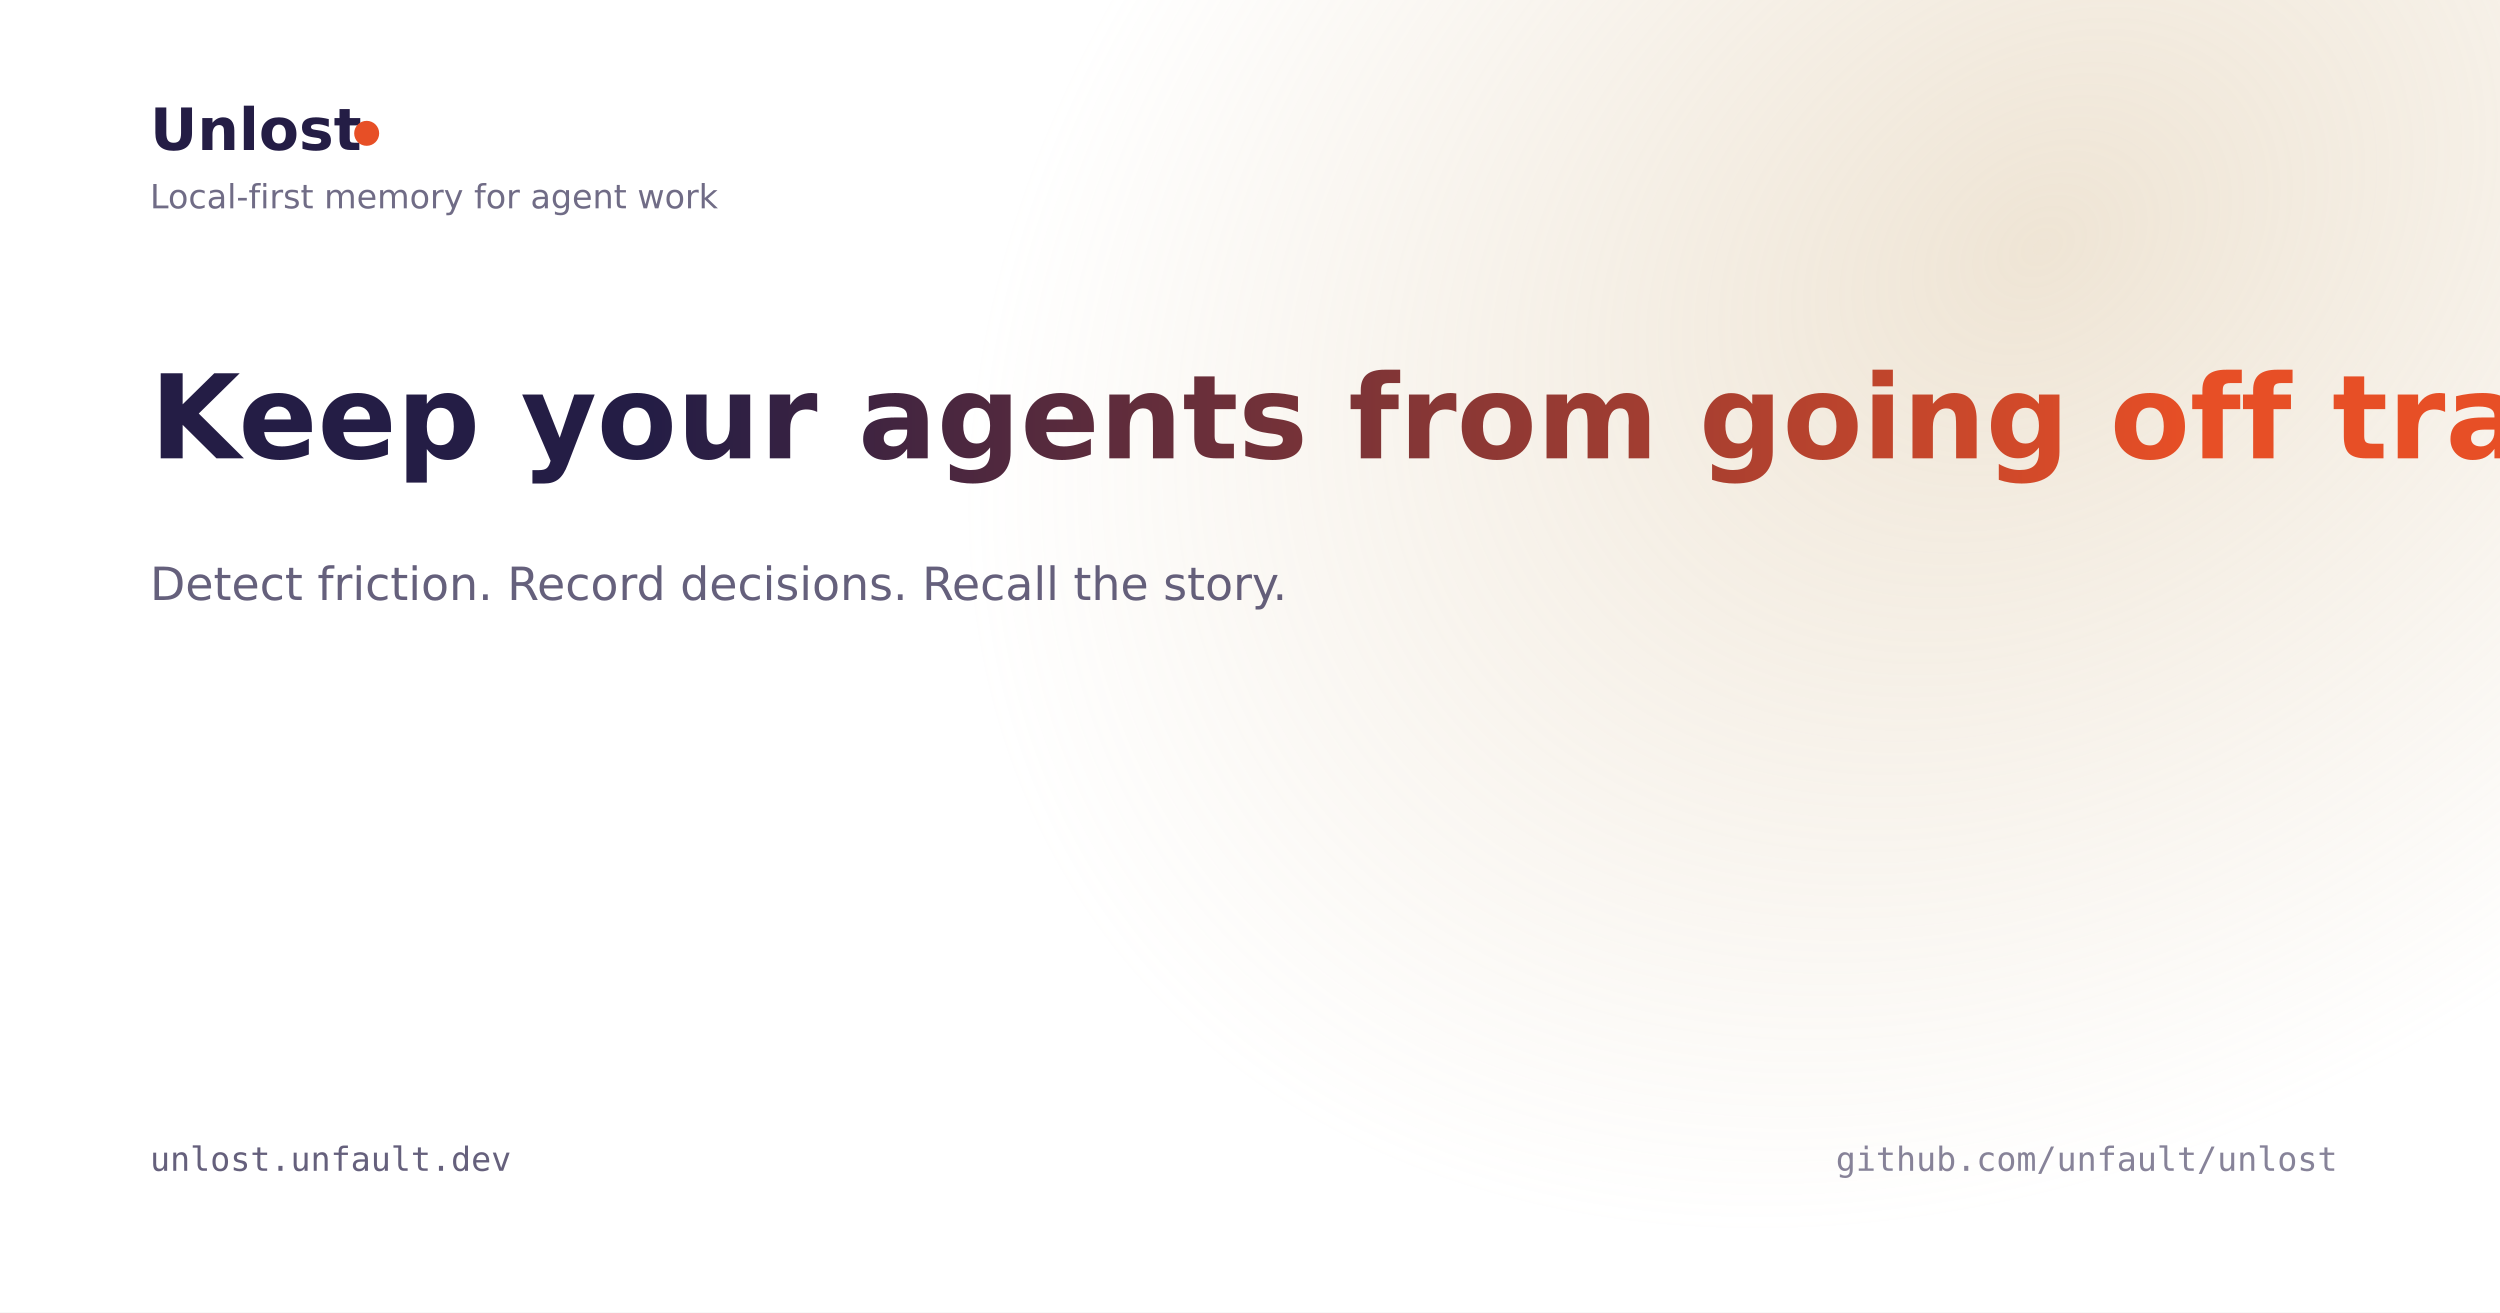
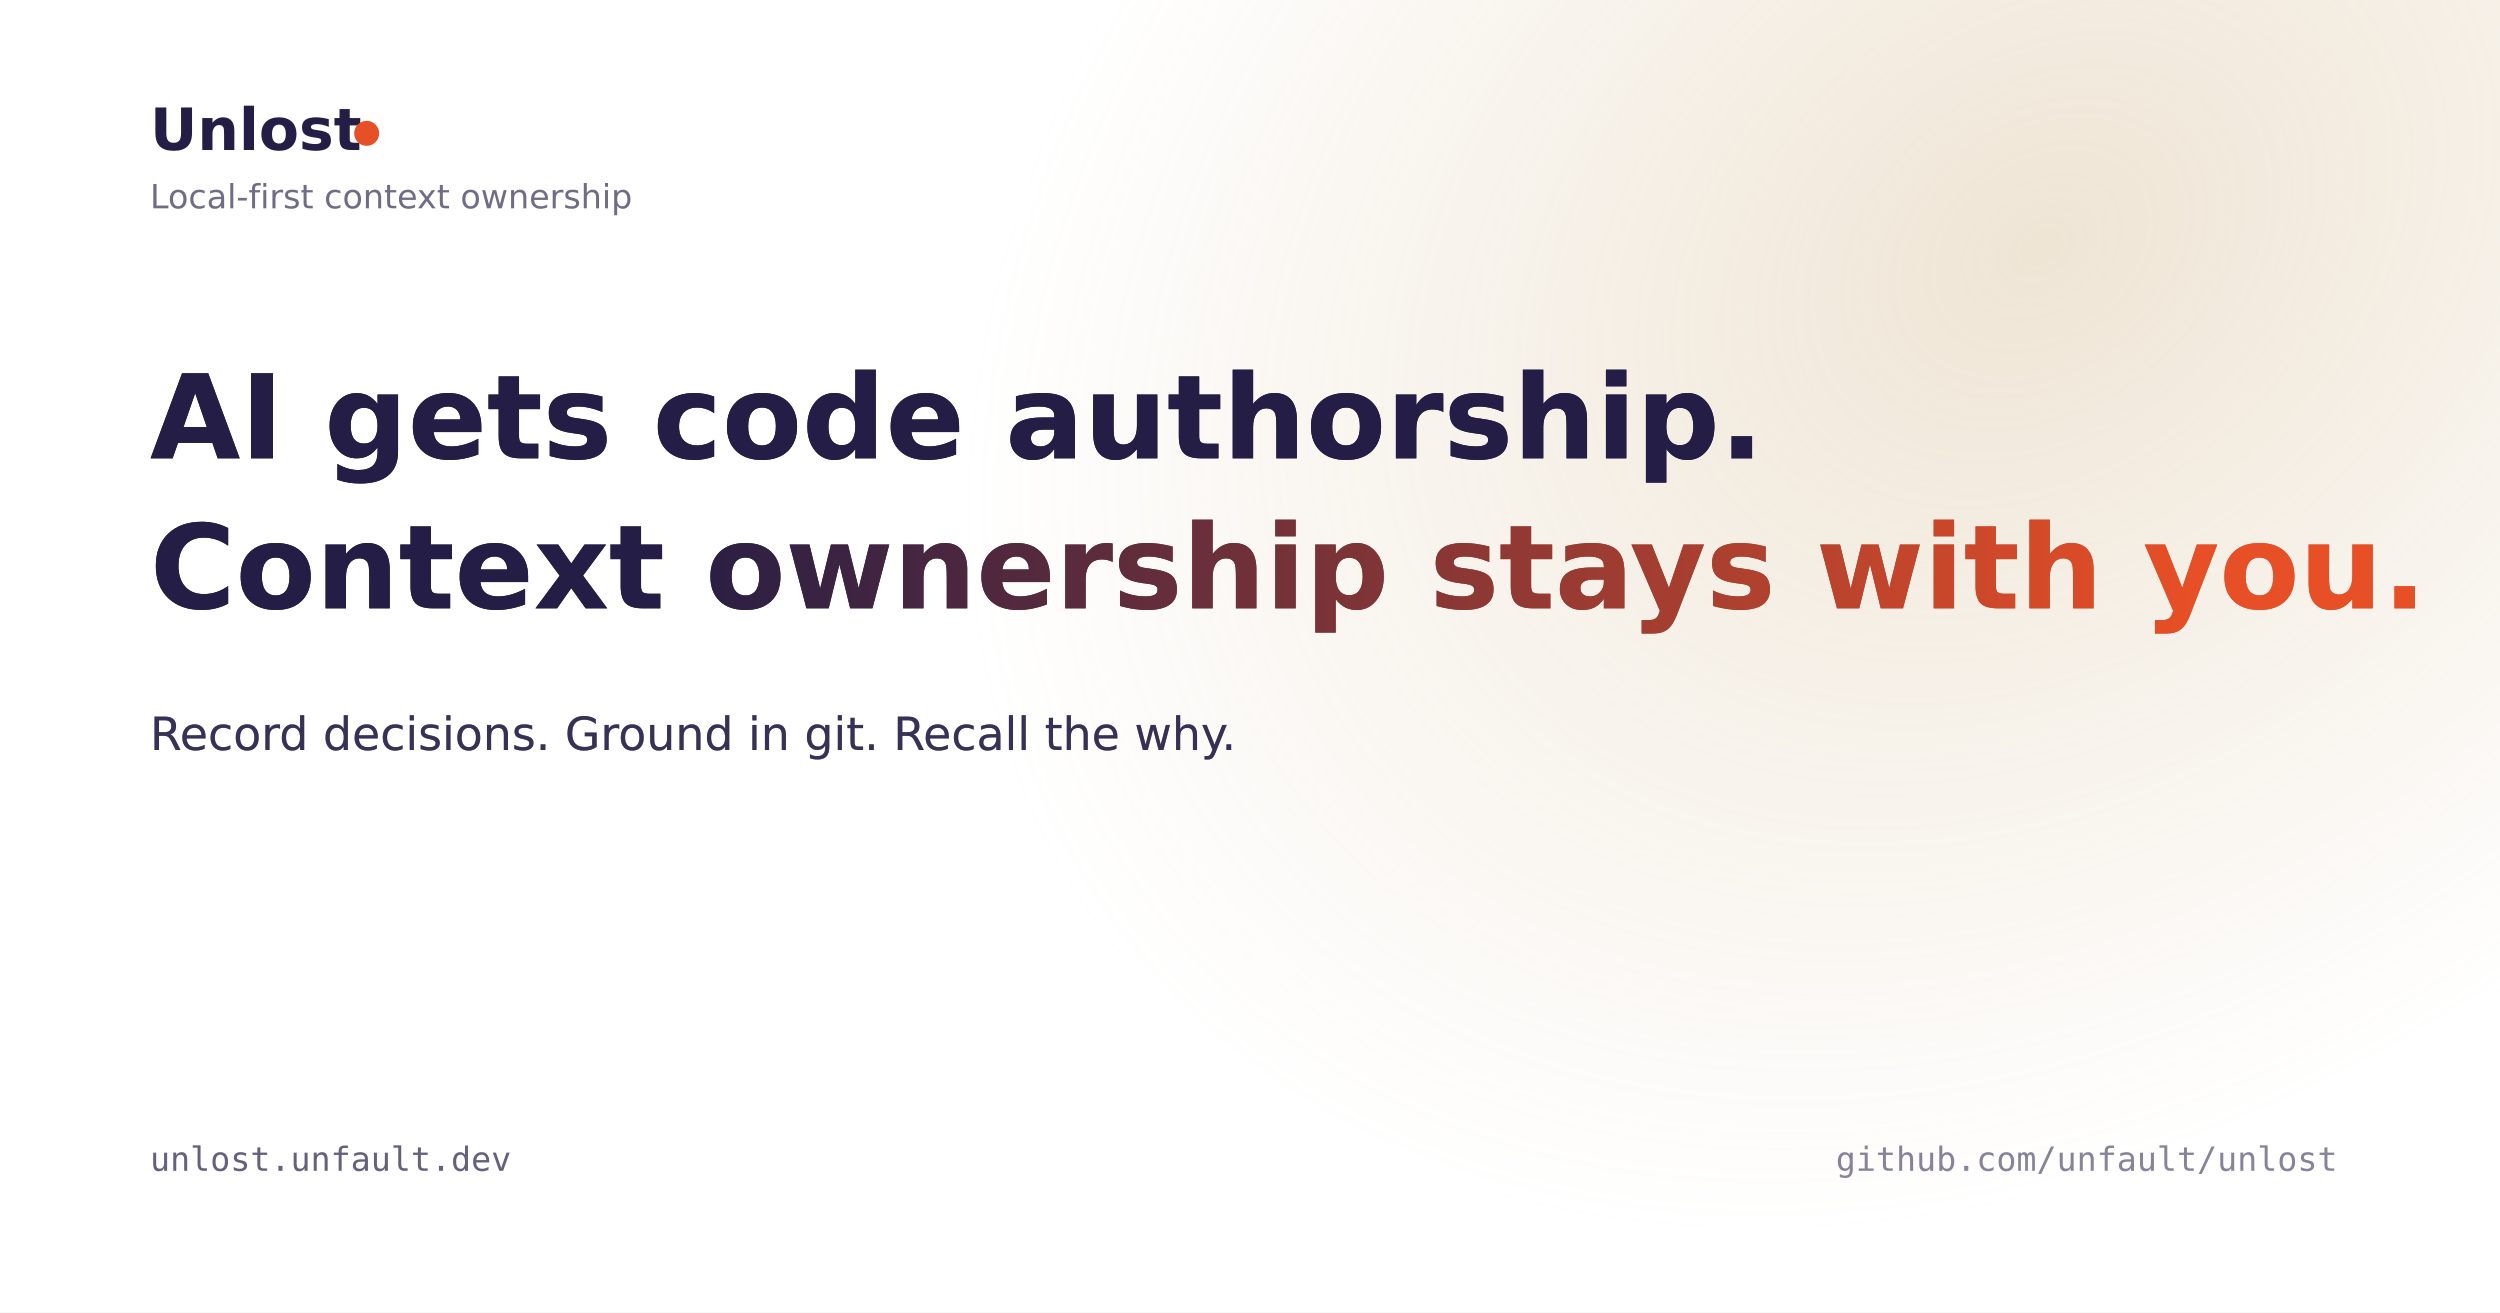
<svg xmlns="http://www.w3.org/2000/svg" width="1200" height="630" viewBox="0 0 1200 630" fill="none">
  <defs>
    <linearGradient id="titleGradient" x1="240" y1="0" x2="980" y2="0" gradientUnits="userSpaceOnUse">
      <stop stop-color="#241D45" />
      <stop offset="1" stop-color="#E74F26" />
    </linearGradient>
    <radialGradient id="bgGlow" cx="0" cy="0" r="1" gradientUnits="userSpaceOnUse" gradientTransform="translate(980 120) rotate(145) scale(560 420)">
      <stop stop-color="#D1B487" stop-opacity="0.35" />
      <stop offset="1" stop-color="#D1B487" stop-opacity="0" />
    </radialGradient>
  </defs>
  <rect width="1200" height="630" fill="#FFFFFF" />
  <rect width="1200" height="630" fill="url(#bgGlow)" />
  <g transform="translate(72 72)">
    <text x="0" y="0" fill="#241D45" font-family="Lexend, DejaVu Sans, sans-serif" font-size="28" font-weight="600">Unlost</text>
    <circle cx="104" cy="-8" r="6" fill="#E74F26" />
-     <text x="0" y="28" fill="#241D45" font-family="Lexend, DejaVu Sans, sans-serif" font-size="16" font-weight="400" opacity="0.65">Local-first memory for agent work</text>
+     <text x="0" y="28" fill="#241D45" font-family="Lexend, DejaVu Sans, sans-serif" font-size="16" font-weight="400" opacity="0.65">Local-first context ownership</text>
  </g>
  <g transform="translate(72 220)">
-     <text x="0" y="0" fill="url(#titleGradient)" font-family="Lexend, DejaVu Sans, sans-serif" font-size="56" font-weight="600">Keep your agents from going off track</text>
+     <text x="0" y="0" fill="#241D45" font-family="Lexend, DejaVu Sans, sans-serif" font-size="56" font-weight="600">AI gets code authorship.</text>
+     <text x="0" y="72" fill="url(#titleGradient)" font-family="Lexend, DejaVu Sans, sans-serif" font-size="56" font-weight="600">Context ownership stays with you.</text>
  </g>
-   <g transform="translate(72 288)">
-     <text x="0" y="0" fill="#241D45" font-family="Lexend, DejaVu Sans, sans-serif" font-size="22" font-weight="400" opacity="0.70">Detect friction. Record decisions. Recall the story.</text>
+   <g transform="translate(72 360)">
+     <text x="0" y="0" fill="#241D45" font-family="Lexend, DejaVu Sans, sans-serif" font-size="22" font-weight="400" opacity="0.70">Record decisions. Ground in git. Recall the why.</text>
+   </g>
+   <g transform="translate(72 220)">
+     <text x="0" y="0" fill="#241D45" font-family="Lexend, DejaVu Sans, sans-serif" font-size="56" font-weight="600">AI gets code authorship.</text>
+     <text x="0" y="72" fill="url(#titleGradient)" font-family="Lexend, DejaVu Sans, sans-serif" font-size="56" font-weight="600">Context ownership stays with you.</text>
+   </g>
+   <g transform="translate(72 360)">
+     <text x="0" y="0" fill="#241D45" font-family="Lexend, DejaVu Sans, sans-serif" font-size="22" font-weight="400" opacity="0.70">Record decisions. Ground in git. Recall the why.</text>
  </g>
  <g transform="translate(72 562)">
    <text x="0" y="0" fill="#241D45" font-family="JetBrains Mono, DejaVu Sans Mono, monospace" font-size="16" font-weight="500" opacity="0.70">unlost.unfault.dev</text>
    <text x="1050" y="0" fill="#241D45" font-family="JetBrains Mono, DejaVu Sans Mono, monospace" font-size="16" font-weight="500" opacity="0.55" text-anchor="end">github.com/unfault/unlost</text>
  </g>
</svg>
